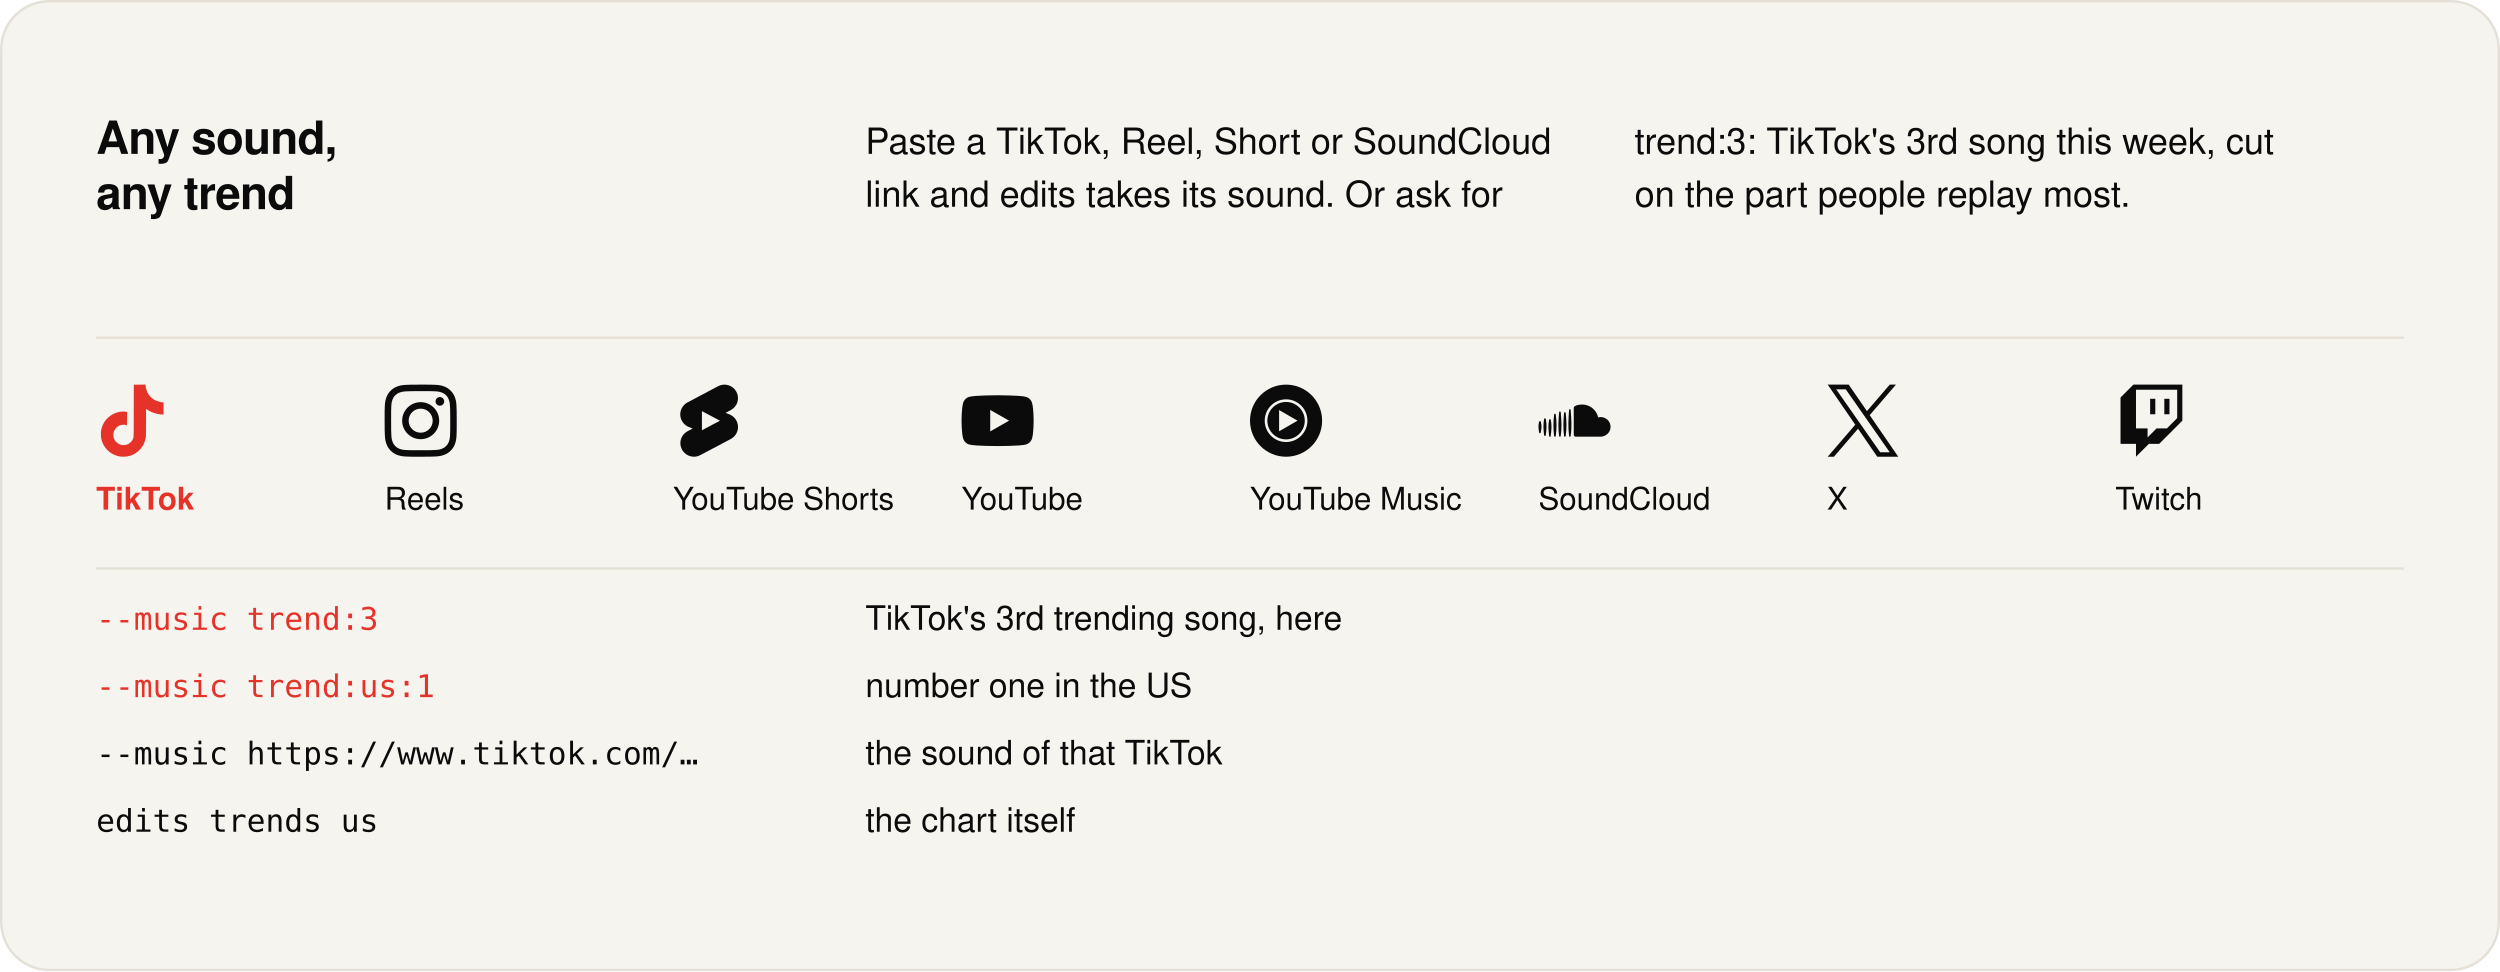
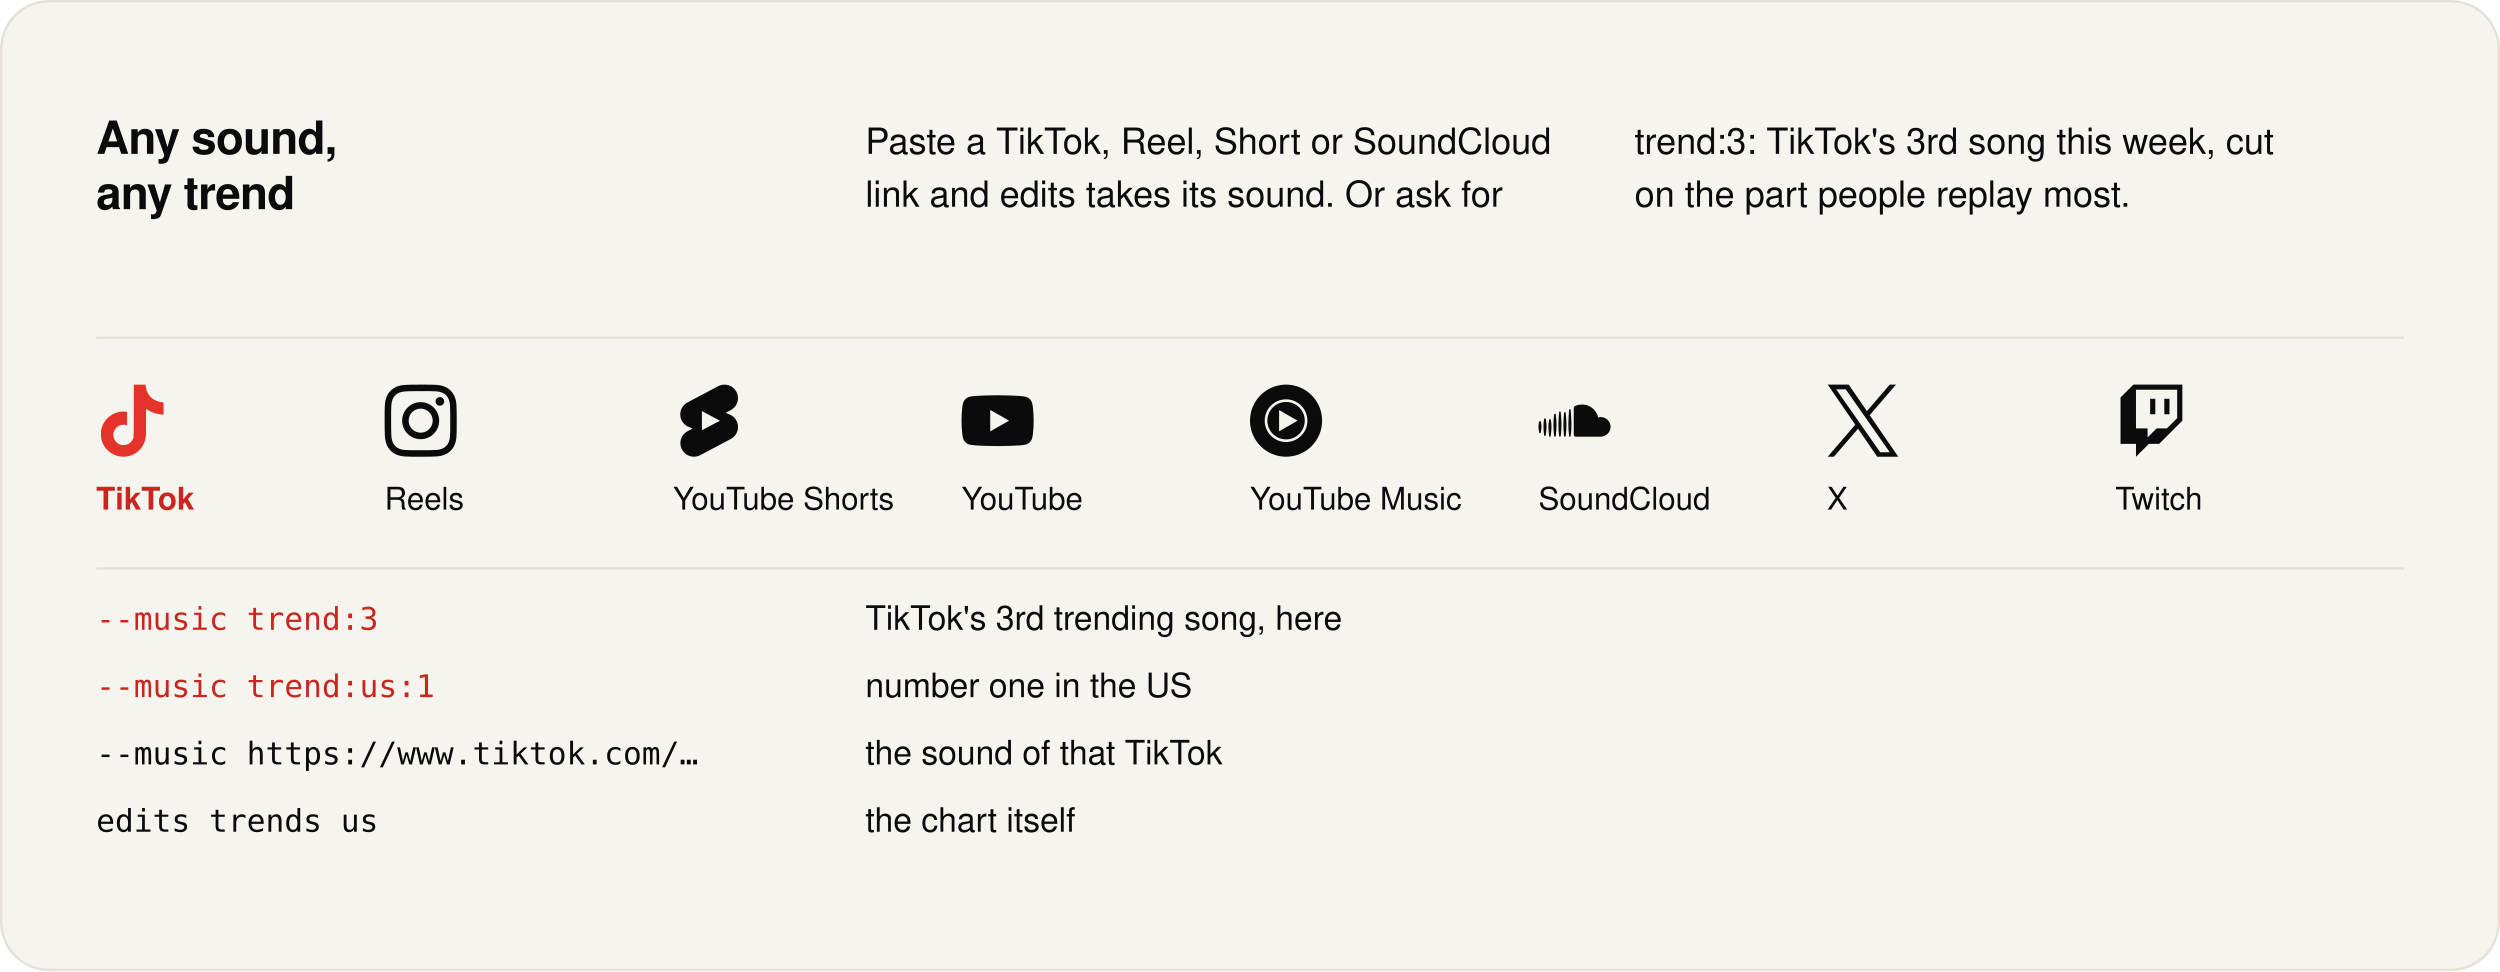
<svg xmlns="http://www.w3.org/2000/svg" width="1040" height="404" viewBox="0 0 1040 404" role="img" aria-label="Any sound, any trend: paste a TikTok, Reel, Short, YouTube or SoundCloud link and EditsMaker takes its sound, or ask for TikTok's trending songs in any country with --music trend:3">
  <rect x="0.5" y="0.5" width="1039" height="403" rx="20" fill="#F6F4EF" stroke="#E4E0D7" />
  <g transform="translate(40,40)">
    <text x="0" y="24" font-family="Helvetica Neue, Helvetica, Arial, Liberation Sans, sans-serif" font-weight="700" font-size="19" fill="#0B0B0C" text-anchor="start" letter-spacing="-0.3">Any sound,</text>
    <text x="0" y="47" font-family="Helvetica Neue, Helvetica, Arial, Liberation Sans, sans-serif" font-weight="700" font-size="19" fill="#0B0B0C" text-anchor="start" letter-spacing="-0.3">any trend</text>
    <text x="320" y="24" font-family="Helvetica Neue, Helvetica, Arial, Liberation Sans, sans-serif" font-weight="300" font-size="15" fill="#0B0B0C" text-anchor="start" letter-spacing="0">Paste a TikTok, Reel, Short or SoundCloud</text>
    <text x="320" y="46" font-family="Helvetica Neue, Helvetica, Arial, Liberation Sans, sans-serif" font-weight="300" font-size="15" fill="#0B0B0C" text-anchor="start" letter-spacing="0">link and edits takes its sound. Or ask for</text>
    <text x="640" y="24" font-family="Helvetica Neue, Helvetica, Arial, Liberation Sans, sans-serif" font-weight="300" font-size="15" fill="#0B0B0C" text-anchor="start" letter-spacing="0">trend:3: TikTok's 3rd song this week, cut</text>
    <text x="640" y="46" font-family="Helvetica Neue, Helvetica, Arial, Liberation Sans, sans-serif" font-weight="300" font-size="15" fill="#0B0B0C" text-anchor="start" letter-spacing="0">on the part people replay most.</text>
    <line x1="0" y1="100.5" x2="960" y2="100.5" stroke="#E4E0D7" stroke-width="1" />
    <path transform="translate(0,120) scale(1.25)" d="M12.525.02c1.31-.02 2.61-.01 3.91-.02.08 1.53.63 3.09 1.75 4.17 1.12 1.11 2.7 1.62 4.24 1.79v4.03c-1.44-.05-2.89-.35-4.2-.97-.57-.26-1.1-.59-1.62-.93-.01 2.92.01 5.84-.02 8.75-.08 1.4-.54 2.79-1.35 3.94-1.31 1.92-3.58 3.17-5.91 3.21-1.43.08-2.86-.31-4.08-1.03-2.02-1.19-3.44-3.37-3.65-5.71-.02-.5-.03-1-.01-1.49.18-1.9 1.12-3.72 2.58-4.96 1.66-1.44 3.98-2.13 6.15-1.72.02 1.48-.04 2.96-.04 4.44-.99-.32-2.15-.23-3.02.37-.63.41-1.11 1.04-1.36 1.75-.21.51-.15 1.07-.14 1.61.24 1.64 1.82 3.02 3.5 2.87 1.12-.01 2.19-.66 2.77-1.61.19-.33.4-.67.41-1.06.1-1.79.06-3.57.07-5.36.01-4.03-.01-8.05.02-12.07z" fill="#E5332A" fill-rule="evenodd" />
-     <text x="0" y="172" font-family="Helvetica Neue, Helvetica, Arial, Liberation Sans, sans-serif" font-weight="700" font-size="13" fill="#E5332A" text-anchor="start" letter-spacing="0">TikTok</text>
+     <text x="0" y="172" font-family="Helvetica Neue, Helvetica, Arial, Liberation Sans, sans-serif" font-weight="700" font-size="13" fill="#C8261E" text-anchor="start" letter-spacing="0">TikTok</text>
    <path transform="translate(120,120) scale(1.25)" d="M7.03.084c-1.277.06-2.149.264-2.911.563-.789.307-1.458.72-2.123 1.388-.665.668-1.075 1.337-1.38 2.127-.295.764-.496 1.637-.552 2.914-.056 1.278-.069 1.688-.063 4.947.006 3.259.021 3.667.083 4.947.061 1.276.264 2.148.564 2.911.308.789.72 1.457 1.388 2.123.668.665 1.337 1.074 2.128 1.38.763.295 1.636.496 2.913.552 1.277.056 1.688.069 4.946.063 3.258-.006 3.668-.021 4.948-.081 1.28-.061 2.147-.265 2.91-.563.789-.309 1.458-.72 2.123-1.388.665-.668 1.075-1.338 1.379-2.128.296-.763.497-1.636.552-2.912.056-1.281.069-1.69.063-4.948-.006-3.258-.021-3.667-.082-4.947-.061-1.28-.264-2.149-.563-2.912-.308-.789-.72-1.457-1.388-2.123C21.298 1.33 20.628.921 19.838.617 19.074.321 18.202.12 16.924.065 15.647.009 15.236-.005 11.977.001 8.718.008 8.31.021 7.03.084m.14 21.693c-1.17-.051-1.805-.245-2.229-.408-.561-.216-.96-.477-1.382-.895-.422-.418-.681-.819-.9-1.378-.164-.423-.362-1.058-.417-2.228-.059-1.264-.072-1.644-.079-4.848-.007-3.204.005-3.583.061-4.848.05-1.169.246-1.805.408-2.228.216-.561.476-.96.895-1.382.419-.422.818-.681 1.378-.9.423-.165 1.058-.361 2.227-.417 1.266-.06 1.645-.072 4.848-.079 3.203-.007 3.583.005 4.849.061 1.169.051 1.805.244 2.228.408.561.216.96.475 1.382.895.422.419.682.818.9 1.379.165.422.362 1.056.417 2.226.06 1.266.074 1.645.08 4.848.006 3.203-.005 3.583-.061 4.848-.051 1.17-.245 1.806-.408 2.229-.216.56-.476.96-.895 1.381-.419.421-.818.681-1.378.9-.422.165-1.058.362-2.226.417-1.266.059-1.645.072-4.849.079-3.204.007-3.583-.006-4.848-.061M16.953 5.586A1.44 1.44 0 1 0 18.39 4.144a1.44 1.44 0 0 0-1.437 1.442M5.838 12.012c.007 3.403 2.771 6.156 6.173 6.149 3.403-.006 6.157-2.77 6.151-6.173-.006-3.403-2.771-6.157-6.174-6.15-3.403.007-6.156 2.771-6.15 6.174M8 12.008a4 4 0 1 1 4.008 3.992A4 4 0 0 1 8 12.008" fill="#0B0B0C" fill-rule="evenodd" />
    <text x="120" y="172" font-family="Helvetica Neue, Helvetica, Arial, Liberation Sans, sans-serif" font-weight="400" font-size="13" fill="#0B0B0C" text-anchor="start" letter-spacing="0">Reels</text>
    <path transform="translate(240,120) scale(1.25)" d="m18.931 9.99-1.441-.601 1.717-.913a4.48 4.48 0 0 0 1.874-6.078 4.506 4.506 0 0 0-6.09-1.874L4.792 5.929a4.504 4.504 0 0 0-2.402 4.193 4.521 4.521 0 0 0 2.666 3.904c.036.012 1.442.6 1.442.6l-1.706.901a4.51 4.51 0 0 0-2.369 3.967A4.528 4.528 0 0 0 6.93 24c.725 0 1.437-.174 2.08-.508l10.21-5.406a4.494 4.494 0 0 0 2.39-4.192 4.525 4.525 0 0 0-2.678-3.904ZM9.597 15.19V8.824l6.007 3.184z" fill="#0B0B0C" fill-rule="evenodd" />
    <text x="240" y="172" font-family="Helvetica Neue, Helvetica, Arial, Liberation Sans, sans-serif" font-weight="400" font-size="13" fill="#0B0B0C" text-anchor="start" letter-spacing="0">YouTube Shorts</text>
    <path transform="translate(360,120) scale(1.25)" d="M23.498 6.186a3.016 3.016 0 0 0-2.122-2.136C19.505 3.545 12 3.545 12 3.545s-7.505 0-9.377.505A3.017 3.017 0 0 0 .502 6.186C0 8.07 0 12 0 12s0 3.93.502 5.814a3.016 3.016 0 0 0 2.122 2.136c1.871.505 9.376.505 9.376.505s7.505 0 9.377-.505a3.015 3.015 0 0 0 2.122-2.136C24 15.93 24 12 24 12s0-3.93-.502-5.814zM9.545 15.568V8.432L15.818 12l-6.273 3.568z" fill="#0B0B0C" fill-rule="evenodd" />
    <text x="360" y="172" font-family="Helvetica Neue, Helvetica, Arial, Liberation Sans, sans-serif" font-weight="400" font-size="13" fill="#0B0B0C" text-anchor="start" letter-spacing="0">YouTube</text>
    <path transform="translate(480,120) scale(1.25)" d="M12 0C5.376 0 0 5.376 0 12s5.376 12 12 12 12-5.376 12-12S18.624 0 12 0zm0 19.104c-3.924 0-7.104-3.18-7.104-7.104S8.076 4.896 12 4.896s7.104 3.18 7.104 7.104-3.18 7.104-7.104 7.104zm0-13.332c-3.432 0-6.228 2.796-6.228 6.228S8.568 18.228 12 18.228s6.228-2.796 6.228-6.228S15.432 5.772 12 5.772zM9.684 15.54V8.46L15.816 12l-6.132 3.54z" fill="#0B0B0C" fill-rule="evenodd" />
    <text x="480" y="172" font-family="Helvetica Neue, Helvetica, Arial, Liberation Sans, sans-serif" font-weight="400" font-size="13" fill="#0B0B0C" text-anchor="start" letter-spacing="0">YouTube Music</text>
    <path transform="translate(600,120) scale(1.25)" d="M23.999 14.165c-.052 1.796-1.612 3.169-3.4 3.169h-8.18a.68.68 0 0 1-.675-.683V7.862a.747.747 0 0 1 .452-.724s.75-.513 2.333-.513a5.364 5.364 0 0 1 2.763.755 5.433 5.433 0 0 1 2.57 3.54c.282-.08.574-.121.868-.12.884 0 1.73.358 2.347.992s.948 1.49.922 2.373ZM10.721 8.421c.247 2.98.427 5.697 0 8.672a.264.264 0 0 1-.53 0c-.395-2.946-.22-5.718 0-8.672a.264.264 0 0 1 .53 0ZM9.072 9.448c.285 2.659.37 4.986-.006 7.655a.277.277 0 0 1-.55 0c-.331-2.63-.256-5.02 0-7.655a.277.277 0 0 1 .556 0Zm-1.663-.257c.27 2.726.39 5.171 0 7.904a.266.266 0 0 1-.532 0c-.38-2.69-.257-5.21 0-7.904a.266.266 0 0 1 .532 0Zm-1.647.77a26.108 26.108 0 0 1-.008 7.147.272.272 0 0 1-.542 0 27.955 27.955 0 0 1 0-7.147.275.275 0 0 1 .55 0Zm-1.67 1.769c.421 1.865.228 3.5-.029 5.388a.257.257 0 0 1-.514 0c-.21-1.858-.398-3.549 0-5.389a.272.272 0 0 1 .543 0Zm-1.655-.273c.388 1.897.26 3.508-.01 5.412-.026.28-.514.283-.54 0-.244-1.878-.347-3.54-.01-5.412a.283.283 0 0 1 .56 0Zm-1.668.911c.4 1.268.257 2.292-.026 3.572a.257.257 0 0 1-.514 0c-.241-1.262-.354-2.312-.023-3.572a.283.283 0 0 1 .563 0Z" fill="#0B0B0C" fill-rule="evenodd" />
    <text x="600" y="172" font-family="Helvetica Neue, Helvetica, Arial, Liberation Sans, sans-serif" font-weight="400" font-size="13" fill="#0B0B0C" text-anchor="start" letter-spacing="0">SoundCloud</text>
    <path transform="translate(720,120) scale(1.25)" d="M14.234 10.162 22.977 0h-2.072l-7.591 8.824L7.251 0H.258l9.168 13.343L.258 24H2.33l8.016-9.318L16.749 24h6.993zm-2.837 3.299-.929-1.329L3.076 1.56h3.182l5.965 8.532.929 1.329 7.754 11.09h-3.182z" fill="#0B0B0C" fill-rule="evenodd" />
    <text x="720" y="172" font-family="Helvetica Neue, Helvetica, Arial, Liberation Sans, sans-serif" font-weight="400" font-size="13" fill="#0B0B0C" text-anchor="start" letter-spacing="0">X</text>
    <path transform="translate(840,120) scale(1.25)" d="M11.571 4.714h1.715v5.143H11.57zm4.715 0H18v5.143h-1.714zM6 0L1.714 4.286v15.428h5.143V24l4.286-4.286h3.428L22.286 12V0zm14.571 11.143l-3.428 3.428h-3.429l-3 3v-3H6.857V1.714h13.714Z" fill="#0B0B0C" fill-rule="evenodd" />
    <text x="840" y="172" font-family="Helvetica Neue, Helvetica, Arial, Liberation Sans, sans-serif" font-weight="400" font-size="13" fill="#0B0B0C" text-anchor="start" letter-spacing="0">Twitch</text>
    <line x1="0" y1="196.5" x2="960" y2="196.5" stroke="#E4E0D7" stroke-width="1" />
-     <text x="0" y="222" font-family="ui-monospace, JetBrains Mono, SF Mono, Menlo, monospace" font-weight="400" font-size="13" fill="#E5332A" text-anchor="start" letter-spacing="0">--music trend:3</text>
+     <text x="0" y="222" font-family="ui-monospace, JetBrains Mono, SF Mono, Menlo, monospace" font-weight="400" font-size="13" fill="#C8261E" text-anchor="start" letter-spacing="0">--music trend:3</text>
    <text x="320" y="222" font-family="Helvetica Neue, Helvetica, Arial, Liberation Sans, sans-serif" font-weight="300" font-size="14" fill="#0B0B0C" text-anchor="start" letter-spacing="0">TikTok's 3rd trending song, here</text>
-     <text x="0" y="250" font-family="ui-monospace, JetBrains Mono, SF Mono, Menlo, monospace" font-weight="400" font-size="13" fill="#E5332A" text-anchor="start" letter-spacing="0">--music trend:us:1</text>
+     <text x="0" y="250" font-family="ui-monospace, JetBrains Mono, SF Mono, Menlo, monospace" font-weight="400" font-size="13" fill="#C8261E" text-anchor="start" letter-spacing="0">--music trend:us:1</text>
    <text x="320" y="250" font-family="Helvetica Neue, Helvetica, Arial, Liberation Sans, sans-serif" font-weight="300" font-size="14" fill="#0B0B0C" text-anchor="start" letter-spacing="0">number one in the US</text>
    <text x="0" y="278" font-family="ui-monospace, JetBrains Mono, SF Mono, Menlo, monospace" font-weight="400" font-size="13" fill="#0B0B0C" text-anchor="start" letter-spacing="0">--music https://www.tiktok.com/…</text>
    <text x="320" y="278" font-family="Helvetica Neue, Helvetica, Arial, Liberation Sans, sans-serif" font-weight="300" font-size="14" fill="#0B0B0C" text-anchor="start" letter-spacing="0">the sound of that TikTok</text>
    <text x="0" y="306" font-family="ui-monospace, JetBrains Mono, SF Mono, Menlo, monospace" font-weight="400" font-size="13" fill="#0B0B0C" text-anchor="start" letter-spacing="0">edits trends us</text>
    <text x="320" y="306" font-family="Helvetica Neue, Helvetica, Arial, Liberation Sans, sans-serif" font-weight="300" font-size="14" fill="#0B0B0C" text-anchor="start" letter-spacing="0">the chart itself</text>
  </g>
</svg>
